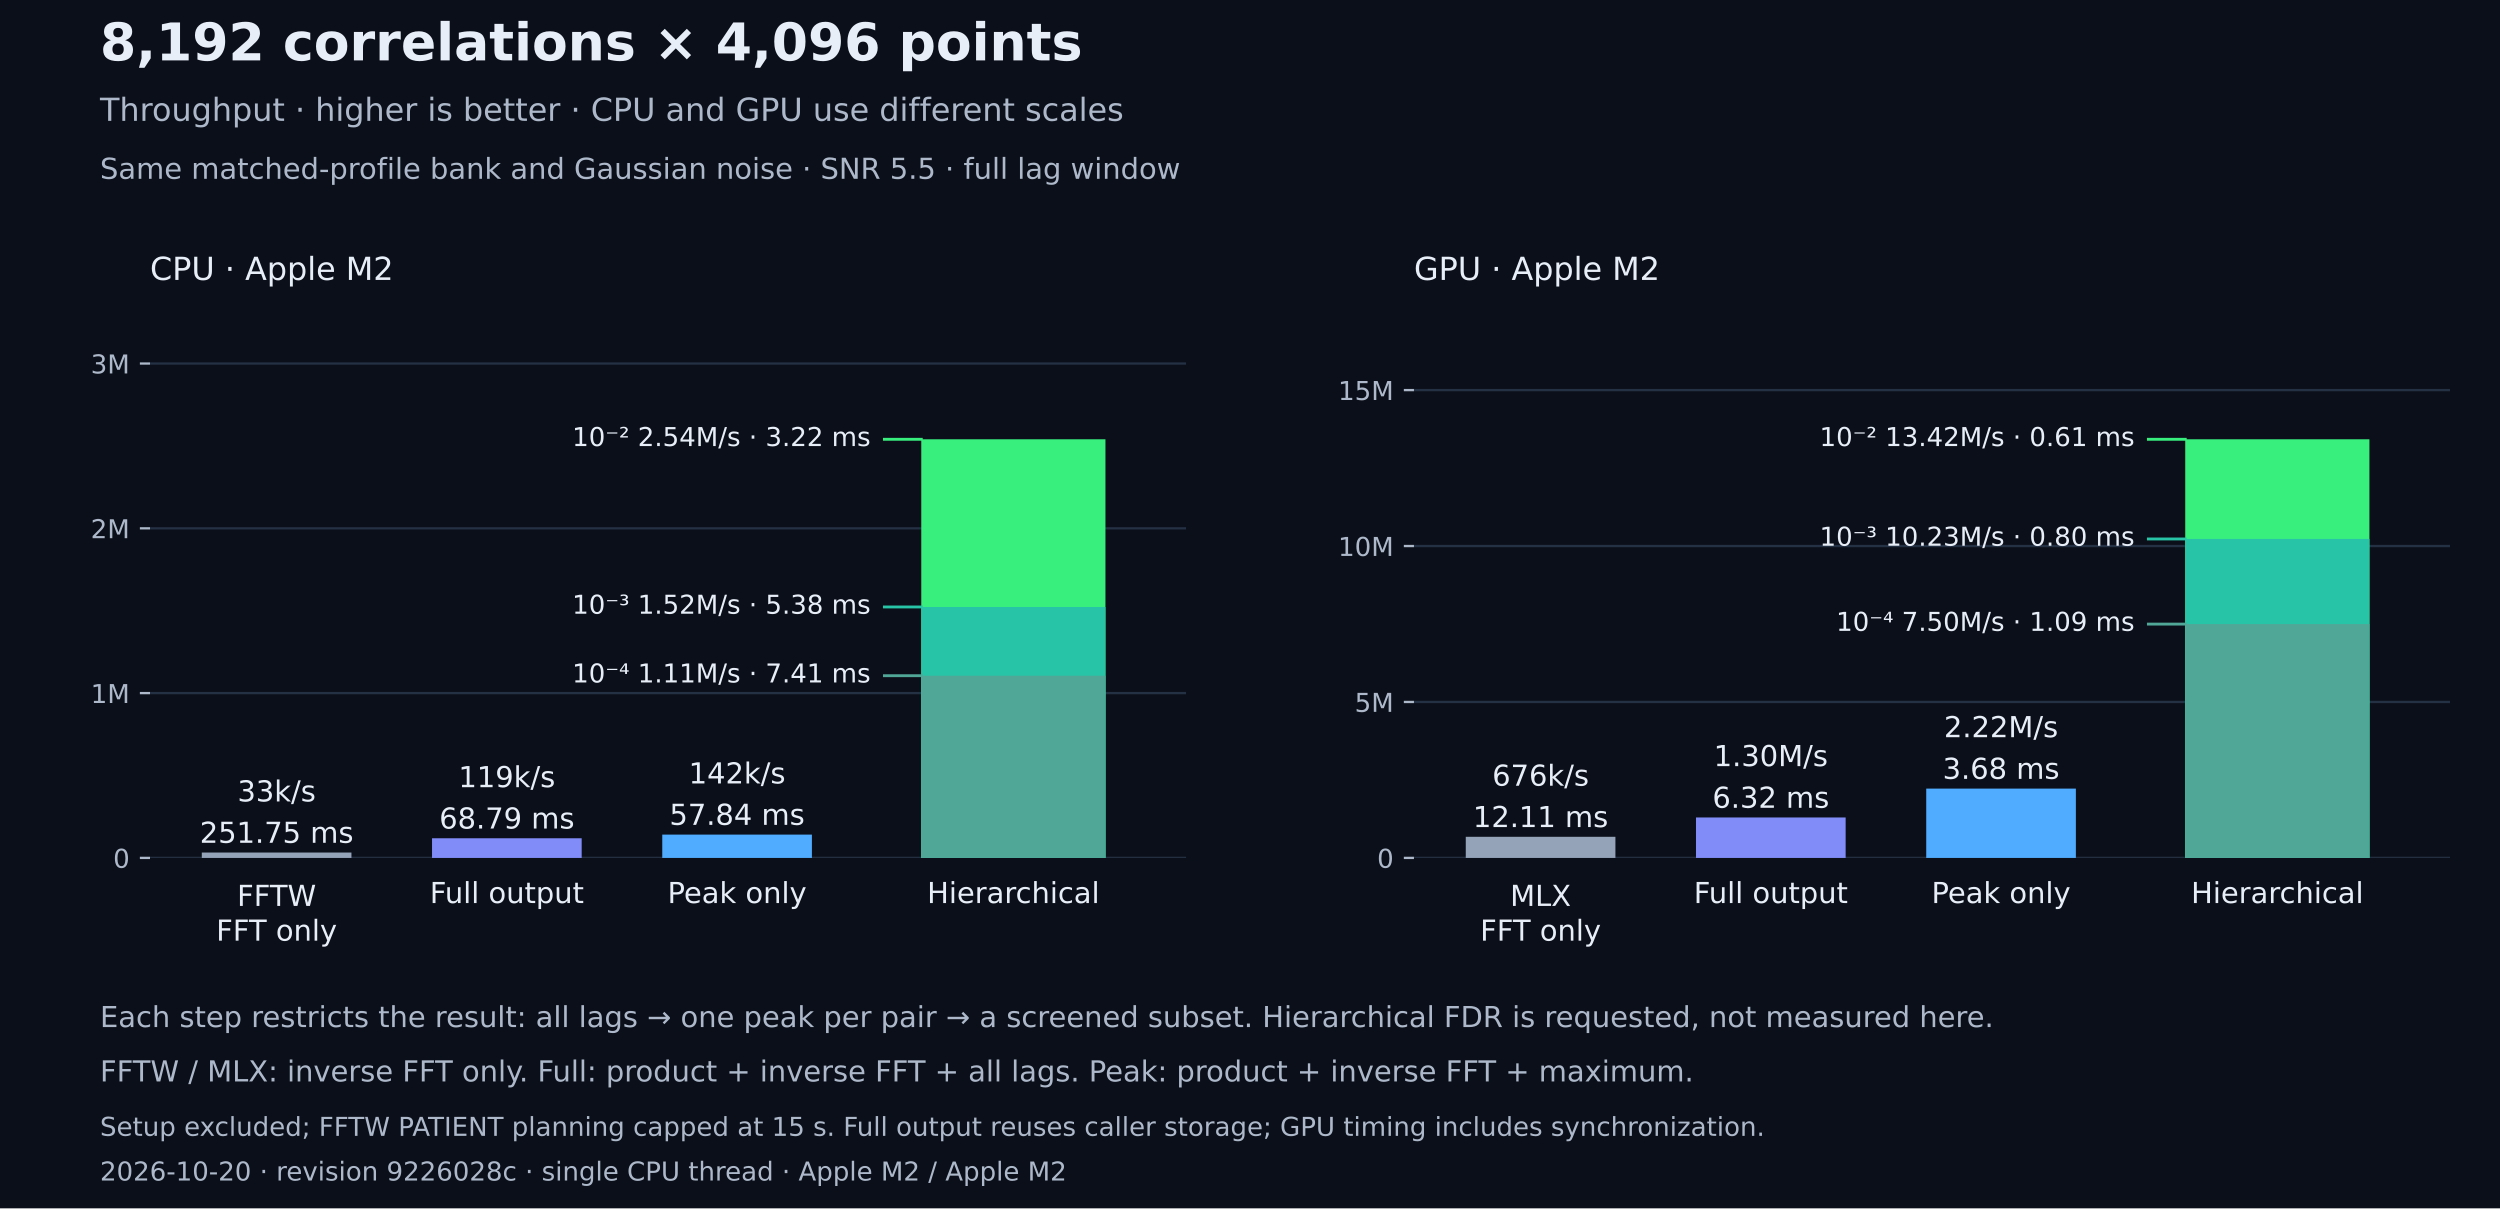
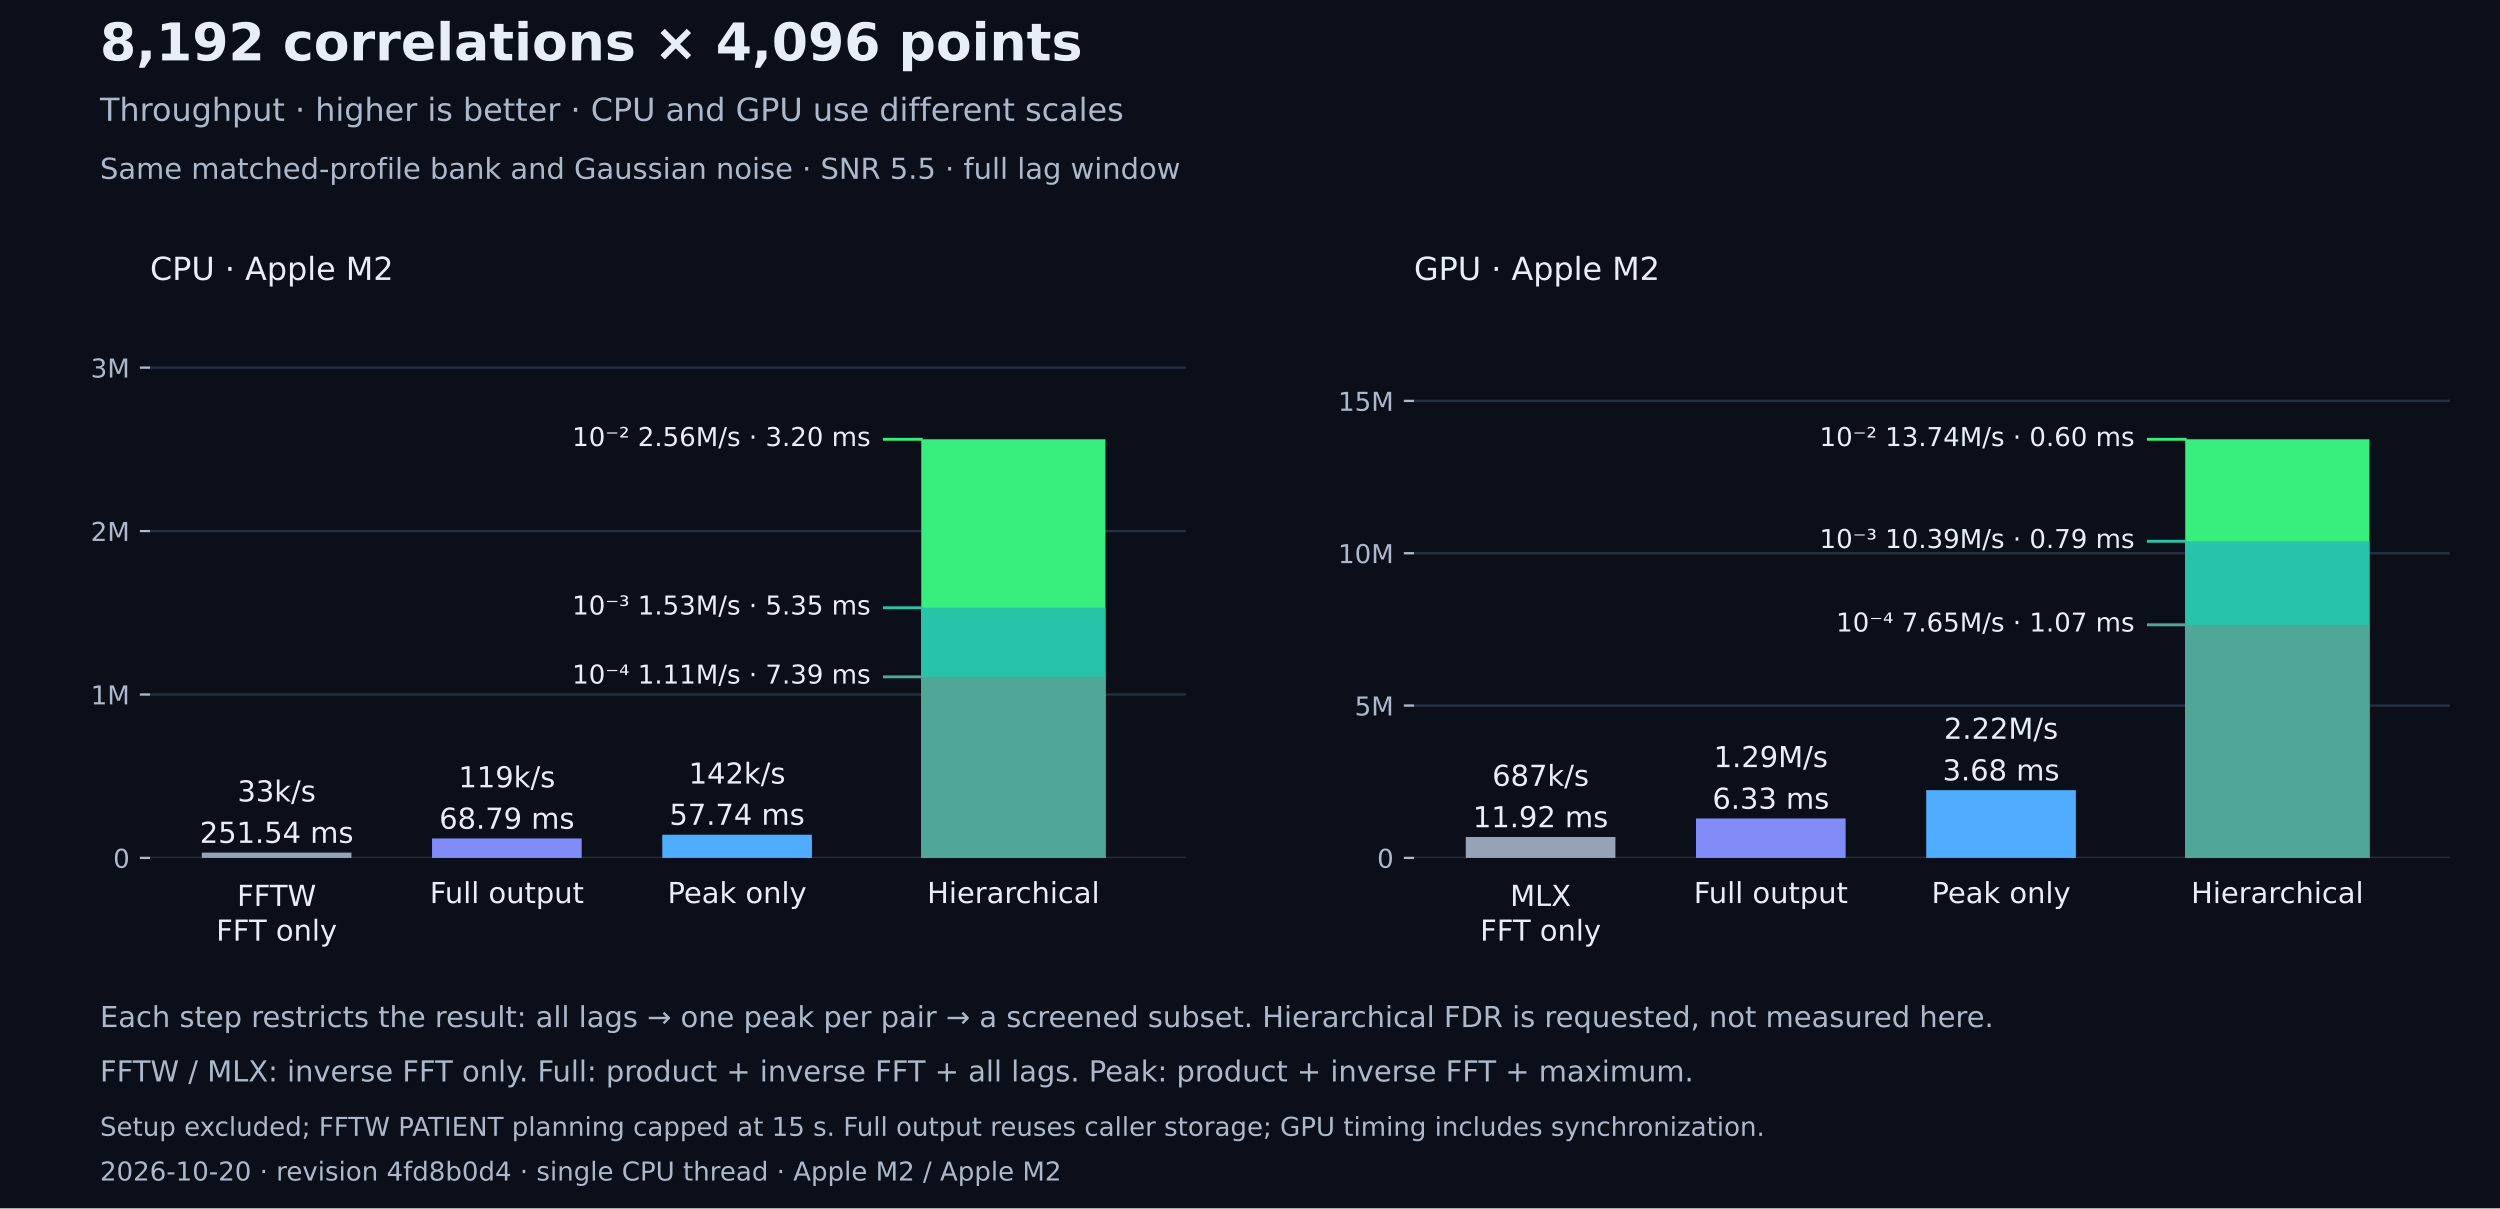
<svg xmlns="http://www.w3.org/2000/svg" xmlns:xlink="http://www.w3.org/1999/xlink" width="864pt" height="417.6pt" viewBox="0 0 864 417.6" version="1.1">
  <defs>
    <style type="text/css">*{stroke-linejoin: round; stroke-linecap: butt}</style>
  </defs>
  <g id="figure_1">
    <g id="patch_1">
      <path d="M 0 417.6 L 864 417.6 L 864 0 L 0 0 z " style="fill: #0b0f19" />
    </g>
    <g id="axes_1">
      <g id="patch_2">
        <path d="M 51.84 296.496 L 409.894 296.496 L 409.894 112.752 L 51.84 112.752 z " style="fill: #0b0f19" />
      </g>
      <g id="matplotlib.axis_1">
        <g id="xtick_1">
          <g id="line2d_1" />
          <g id="text_1">
            <text style="font-size: 10px; font-family: 'DejaVu Sans'; fill: #e8eef7" transform="translate(81.94044 313.0946)">FFTW</text>
            <text style="font-size: 10px; font-family: 'DejaVu Sans'; fill: #e8eef7" transform="translate(74.71857 325.0974)">FFT only</text>
          </g>
        </g>
        <g id="xtick_2">
          <g id="line2d_2" />
          <g id="text_2">
            <text style="font-size: 10px; font-family: 'DejaVu Sans'; text-anchor: middle; fill: #e8eef7" x="175.17" y="312.094" transform="rotate(-0 175.1697 312.0944)">Full output</text>
          </g>
        </g>
        <g id="xtick_3">
          <g id="line2d_3" />
          <g id="text_3">
            <text style="font-size: 10px; font-family: 'DejaVu Sans'; text-anchor: middle; fill: #e8eef7" x="254.737" y="312.094" transform="rotate(-0 254.7373 312.0944)">Peak only</text>
          </g>
        </g>
        <g id="xtick_4">
          <g id="line2d_4" />
          <g id="text_4">
            <text style="font-size: 10px; font-family: 'DejaVu Sans'; text-anchor: middle; fill: #e8eef7" x="350.218" y="312.094" transform="rotate(-0 350.2184 312.0944)">Hierarchical</text>
          </g>
        </g>
      </g>
      <g id="matplotlib.axis_2">
        <g id="ytick_1">
          <g id="line2d_5">
-             <path d="M 51.84 296.496 L 409.894 296.496 " clip-path="url(#p5b6f664946)" style="fill: none; stroke: #243044; stroke-width: 0.8; stroke-linecap: square" />
+             <path d="M 51.84 296.496 L 409.894 296.496 " clip-path="url(#ped47767ead)" style="fill: none; stroke: #243044; stroke-width: 0.8; stroke-linecap: square" />
          </g>
          <g id="line2d_6">
            <defs>
-               <path id="m617db414e4" d="M 0 0 L -3.5 0 " style="stroke: #adb9ca; stroke-width: 0.8" />
+               <path id="mdf062e3947" d="M 0 0 L -3.5 0 " style="stroke: #adb9ca; stroke-width: 0.8" />
            </defs>
            <g>
-               <use xlink:href="#m617db414e4" x="51.84" y="296.496" style="fill: #adb9ca; stroke: #adb9ca; stroke-width: 0.8" />
+               <use xlink:href="#mdf062e3947" x="51.84" y="296.496" style="fill: #adb9ca; stroke: #adb9ca; stroke-width: 0.8" />
            </g>
          </g>
          <g id="text_5">
            <text style="font-size: 9px; font-family: 'DejaVu Sans'; text-anchor: end; fill: #adb9ca" x="44.84" y="299.915" transform="rotate(-0 44.84 299.9149)">0</text>
          </g>
        </g>
        <g id="ytick_2">
          <g id="line2d_7">
-             <path d="M 51.84 239.543 L 409.894 239.543 " clip-path="url(#p5b6f664946)" style="fill: none; stroke: #243044; stroke-width: 0.8; stroke-linecap: square" />
+             <path d="M 51.84 240.018 L 409.894 240.018 " clip-path="url(#ped47767ead)" style="fill: none; stroke: #243044; stroke-width: 0.8; stroke-linecap: square" />
          </g>
          <g id="line2d_8">
            <g>
-               <use xlink:href="#m617db414e4" x="51.84" y="239.543" style="fill: #adb9ca; stroke: #adb9ca; stroke-width: 0.8" />
+               <use xlink:href="#mdf062e3947" x="51.84" y="240.018" style="fill: #adb9ca; stroke: #adb9ca; stroke-width: 0.8" />
            </g>
          </g>
          <g id="text_6">
-             <text style="font-size: 9px; font-family: 'DejaVu Sans'; text-anchor: end; fill: #adb9ca" x="44.84" y="242.962" transform="rotate(-0 44.84 242.9621)">1M</text>
+             <text style="font-size: 9px; font-family: 'DejaVu Sans'; text-anchor: end; fill: #adb9ca" x="44.84" y="243.437" transform="rotate(-0 44.84 243.4365)">1M</text>
          </g>
        </g>
        <g id="ytick_3">
          <g id="line2d_9">
-             <path d="M 51.84 182.59 L 409.894 182.59 " clip-path="url(#p5b6f664946)" style="fill: none; stroke: #243044; stroke-width: 0.8; stroke-linecap: square" />
+             <path d="M 51.84 183.539 L 409.894 183.539 " clip-path="url(#ped47767ead)" style="fill: none; stroke: #243044; stroke-width: 0.8; stroke-linecap: square" />
          </g>
          <g id="line2d_10">
            <g>
-               <use xlink:href="#m617db414e4" x="51.84" y="182.59" style="fill: #adb9ca; stroke: #adb9ca; stroke-width: 0.8" />
+               <use xlink:href="#mdf062e3947" x="51.84" y="183.539" style="fill: #adb9ca; stroke: #adb9ca; stroke-width: 0.8" />
            </g>
          </g>
          <g id="text_7">
-             <text style="font-size: 9px; font-family: 'DejaVu Sans'; text-anchor: end; fill: #adb9ca" x="44.84" y="186.009" transform="rotate(-0 44.84 186.0092)">2M</text>
+             <text style="font-size: 9px; font-family: 'DejaVu Sans'; text-anchor: end; fill: #adb9ca" x="44.84" y="186.958" transform="rotate(-0 44.84 186.9581)">2M</text>
          </g>
        </g>
        <g id="ytick_4">
          <g id="line2d_11">
-             <path d="M 51.84 125.637 L 409.894 125.637 " clip-path="url(#p5b6f664946)" style="fill: none; stroke: #243044; stroke-width: 0.8; stroke-linecap: square" />
+             <path d="M 51.84 127.061 L 409.894 127.061 " clip-path="url(#ped47767ead)" style="fill: none; stroke: #243044; stroke-width: 0.8; stroke-linecap: square" />
          </g>
          <g id="line2d_12">
            <g>
-               <use xlink:href="#m617db414e4" x="51.84" y="125.637" style="fill: #adb9ca; stroke: #adb9ca; stroke-width: 0.8" />
+               <use xlink:href="#mdf062e3947" x="51.84" y="127.061" style="fill: #adb9ca; stroke: #adb9ca; stroke-width: 0.8" />
            </g>
          </g>
          <g id="text_8">
-             <text style="font-size: 9px; font-family: 'DejaVu Sans'; text-anchor: end; fill: #adb9ca" x="44.84" y="129.056" transform="rotate(-0 44.84 129.0564)">3M</text>
+             <text style="font-size: 9px; font-family: 'DejaVu Sans'; text-anchor: end; fill: #adb9ca" x="44.84" y="130.48" transform="rotate(-0 44.84 130.4797)">3M</text>
          </g>
        </g>
      </g>
      <g id="patch_3">
-         <path d="M 69.743 296.496 L 121.462 296.496 L 121.462 294.643 L 69.743 294.643 z " clip-path="url(#p5b6f664946)" style="fill: #94a3b8" />
+         <path d="M 69.743 296.496 L 121.462 296.496 L 121.462 294.657 L 69.743 294.657 z " clip-path="url(#ped47767ead)" style="fill: #94a3b8" />
      </g>
      <g id="text_9">
-         <text style="font-size: 10px; font-family: 'DejaVu Sans'; fill: #e8eef7" transform="translate(82.05529 276.9779)">33k/s</text>
-         <text style="font-size: 10px; font-family: 'DejaVu Sans'; fill: #e8eef7" transform="translate(69.04279 291.2826)">251.75 ms</text>
+         <text style="font-size: 10px; font-family: 'DejaVu Sans'; fill: #e8eef7" transform="translate(82.05529 276.9918)">33k/s</text>
+         <text style="font-size: 10px; font-family: 'DejaVu Sans'; fill: #e8eef7" transform="translate(69.04279 291.2965)">251.54 ms</text>
      </g>
      <g id="patch_4">
-         <path d="M 149.31 296.496 L 201.029 296.496 L 201.029 289.713 L 149.31 289.713 z " clip-path="url(#p5b6f664946)" style="fill: #818cf8" />
+         <path d="M 149.31 296.496 L 201.029 296.496 L 201.029 289.771 L 149.31 289.771 z " clip-path="url(#ped47767ead)" style="fill: #818cf8" />
      </g>
      <g id="text_10">
-         <text style="font-size: 10px; font-family: 'DejaVu Sans'; fill: #e8eef7" transform="translate(158.4416 272.0484)">119k/s</text>
-         <text style="font-size: 10px; font-family: 'DejaVu Sans'; fill: #e8eef7" transform="translate(151.7916 286.353)">68.79 ms</text>
+         <text style="font-size: 10px; font-family: 'DejaVu Sans'; fill: #e8eef7" transform="translate(158.4416 272.1057)">119k/s</text>
+         <text style="font-size: 10px; font-family: 'DejaVu Sans'; fill: #e8eef7" transform="translate(151.7916 286.4104)">68.79 ms</text>
      </g>
      <g id="patch_5">
-         <path d="M 228.878 296.496 L 280.597 296.496 L 280.597 288.429 L 228.878 288.429 z " clip-path="url(#p5b6f664946)" style="fill: #4facfe" />
+         <path d="M 228.878 296.496 L 280.597 296.496 L 280.597 288.483 L 228.878 288.483 z " clip-path="url(#ped47767ead)" style="fill: #4facfe" />
      </g>
      <g id="text_11">
-         <text style="font-size: 10px; font-family: 'DejaVu Sans'; fill: #e8eef7" transform="translate(238.0092 270.7642)">142k/s</text>
-         <text style="font-size: 10px; font-family: 'DejaVu Sans'; fill: #e8eef7" transform="translate(231.3592 285.0688)">57.84 ms</text>
+         <text style="font-size: 10px; font-family: 'DejaVu Sans'; fill: #e8eef7" transform="translate(238.0092 270.8181)">142k/s</text>
+         <text style="font-size: 10px; font-family: 'DejaVu Sans'; fill: #e8eef7" transform="translate(231.3592 285.0571)">57.74 ms</text>
      </g>
      <g id="patch_6">
-         <path d="M 318.391 296.496 L 382.045 296.496 L 382.045 151.816 L 318.391 151.816 z " clip-path="url(#p5b6f664946)" style="fill: #38ef7d" />
+         <path d="M 318.391 296.496 L 382.045 296.496 L 382.045 151.816 L 318.391 151.816 z " clip-path="url(#ped47767ead)" style="fill: #38ef7d" />
      </g>
      <g id="text_12">
-         <text style="font-size: 9px; font-family: 'DejaVu Sans'; text-anchor: end; fill: #e8eef7" x="300.886" y="154.154" transform="rotate(-0 300.8865 154.1536)">10⁻²  2.54M/s · 3.22 ms</text>
+         <text style="font-size: 9px; font-family: 'DejaVu Sans'; text-anchor: end; fill: #e8eef7" x="300.886" y="154.154" transform="rotate(-0 300.8865 154.1536)">10⁻²  2.56M/s · 3.20 ms</text>
      </g>
      <g id="patch_7">
-         <path d="M 318.391 296.496 L 382.045 296.496 L 382.045 209.77 L 318.391 209.77 z " clip-path="url(#p5b6f664946)" style="fill: #28c4a7" />
+         <path d="M 318.391 296.496 L 382.045 296.496 L 382.045 210.044 L 318.391 210.044 z " clip-path="url(#ped47767ead)" style="fill: #28c4a7" />
      </g>
      <g id="text_13">
-         <text style="font-size: 9px; font-family: 'DejaVu Sans'; text-anchor: end; fill: #e8eef7" x="300.886" y="212.108" transform="rotate(-0 300.8865 212.1082)">10⁻³  1.52M/s · 5.38 ms</text>
+         <text style="font-size: 9px; font-family: 'DejaVu Sans'; text-anchor: end; fill: #e8eef7" x="300.886" y="212.382" transform="rotate(-0 300.8865 212.3818)">10⁻³  1.53M/s · 5.35 ms</text>
      </g>
      <g id="patch_8">
-         <path d="M 318.391 296.496 L 382.045 296.496 L 382.045 233.529 L 318.391 233.529 z " clip-path="url(#p5b6f664946)" style="fill: #50a798" />
+         <path d="M 318.391 296.496 L 382.045 296.496 L 382.045 233.909 L 318.391 233.909 z " clip-path="url(#ped47767ead)" style="fill: #50a798" />
      </g>
      <g id="text_14">
-         <text style="font-size: 9px; font-family: 'DejaVu Sans'; text-anchor: end; fill: #e8eef7" x="300.886" y="235.866" transform="rotate(-0 300.8865 235.8664)">10⁻⁴  1.11M/s · 7.41 ms</text>
+         <text style="font-size: 9px; font-family: 'DejaVu Sans'; text-anchor: end; fill: #e8eef7" x="300.886" y="236.247" transform="rotate(-0 300.8865 236.2473)">10⁻⁴  1.11M/s · 7.39 ms</text>
      </g>
      <g id="text_15">
        <text style="font-size: 11px; font-family: 'DejaVu Sans'; text-anchor: start; fill: #e8eef7" x="51.84" y="96.752" transform="rotate(-0 51.84 96.752)">CPU  ·  Apple M2</text>
      </g>
      <g id="line2d_13">
-         <path d="M 305.661 151.816 L 318.391 151.816 " clip-path="url(#p5b6f664946)" style="fill: none; stroke: #38ef7d; stroke-linecap: square" />
+         <path d="M 305.661 151.816 L 318.391 151.816 " clip-path="url(#ped47767ead)" style="fill: none; stroke: #38ef7d; stroke-linecap: square" />
      </g>
      <g id="line2d_14">
-         <path d="M 305.661 209.77 L 318.391 209.77 " clip-path="url(#p5b6f664946)" style="fill: none; stroke: #28c4a7; stroke-linecap: square" />
+         <path d="M 305.661 210.044 L 318.391 210.044 " clip-path="url(#ped47767ead)" style="fill: none; stroke: #28c4a7; stroke-linecap: square" />
      </g>
      <g id="line2d_15">
-         <path d="M 305.661 233.529 L 318.391 233.529 " clip-path="url(#p5b6f664946)" style="fill: none; stroke: #50a798; stroke-linecap: square" />
+         <path d="M 305.661 233.909 L 318.391 233.909 " clip-path="url(#ped47767ead)" style="fill: none; stroke: #50a798; stroke-linecap: square" />
      </g>
    </g>
    <g id="axes_2">
      <g id="patch_9">
        <path d="M 488.666 296.496 L 846.72 296.496 L 846.72 112.752 L 488.666 112.752 z " style="fill: #0b0f19" />
      </g>
      <g id="matplotlib.axis_3">
        <g id="xtick_5">
          <g id="line2d_16" />
          <g id="text_16">
            <text style="font-size: 10px; font-family: 'DejaVu Sans'; fill: #e8eef7" transform="translate(521.9031 313.0946)">MLX</text>
            <text style="font-size: 10px; font-family: 'DejaVu Sans'; fill: #e8eef7" transform="translate(511.5445 325.0974)">FFT only</text>
          </g>
        </g>
        <g id="xtick_6">
          <g id="line2d_17" />
          <g id="text_17">
            <text style="font-size: 10px; font-family: 'DejaVu Sans'; text-anchor: middle; fill: #e8eef7" x="611.996" y="312.094" transform="rotate(-0 611.9957 312.0944)">Full output</text>
          </g>
        </g>
        <g id="xtick_7">
          <g id="line2d_18" />
          <g id="text_18">
            <text style="font-size: 10px; font-family: 'DejaVu Sans'; text-anchor: middle; fill: #e8eef7" x="691.563" y="312.094" transform="rotate(-0 691.5632 312.0944)">Peak only</text>
          </g>
        </g>
        <g id="xtick_8">
          <g id="line2d_19" />
          <g id="text_19">
            <text style="font-size: 10px; font-family: 'DejaVu Sans'; text-anchor: middle; fill: #e8eef7" x="787.044" y="312.094" transform="rotate(-0 787.0443 312.0944)">Hierarchical</text>
          </g>
        </g>
      </g>
      <g id="matplotlib.axis_4">
        <g id="ytick_5">
          <g id="line2d_20">
-             <path d="M 488.666 296.496 L 846.72 296.496 " clip-path="url(#p487e2ce01f)" style="fill: none; stroke: #243044; stroke-width: 0.8; stroke-linecap: square" />
+             <path d="M 488.666 296.496 L 846.72 296.496 " clip-path="url(#p3b63fe6eeb)" style="fill: none; stroke: #243044; stroke-width: 0.8; stroke-linecap: square" />
          </g>
          <g id="line2d_21">
            <g>
-               <use xlink:href="#m617db414e4" x="488.666" y="296.496" style="fill: #adb9ca; stroke: #adb9ca; stroke-width: 0.8" />
+               <use xlink:href="#mdf062e3947" x="488.666" y="296.496" style="fill: #adb9ca; stroke: #adb9ca; stroke-width: 0.8" />
            </g>
          </g>
          <g id="text_20">
            <text style="font-size: 9px; font-family: 'DejaVu Sans'; text-anchor: end; fill: #adb9ca" x="481.666" y="299.915" transform="rotate(-0 481.6659 299.9149)">0</text>
          </g>
        </g>
        <g id="ytick_6">
          <g id="line2d_22">
-             <path d="M 488.666 242.605 L 846.72 242.605 " clip-path="url(#p487e2ce01f)" style="fill: none; stroke: #243044; stroke-width: 0.8; stroke-linecap: square" />
+             <path d="M 488.666 243.847 L 846.72 243.847 " clip-path="url(#p3b63fe6eeb)" style="fill: none; stroke: #243044; stroke-width: 0.8; stroke-linecap: square" />
          </g>
          <g id="line2d_23">
            <g>
-               <use xlink:href="#m617db414e4" x="488.666" y="242.605" style="fill: #adb9ca; stroke: #adb9ca; stroke-width: 0.8" />
+               <use xlink:href="#mdf062e3947" x="488.666" y="243.847" style="fill: #adb9ca; stroke: #adb9ca; stroke-width: 0.8" />
            </g>
          </g>
          <g id="text_21">
-             <text style="font-size: 9px; font-family: 'DejaVu Sans'; text-anchor: end; fill: #adb9ca" x="481.666" y="246.024" transform="rotate(-0 481.6659 246.0243)">5M</text>
+             <text style="font-size: 9px; font-family: 'DejaVu Sans'; text-anchor: end; fill: #adb9ca" x="481.666" y="247.266" transform="rotate(-0 481.6659 247.2663)">5M</text>
          </g>
        </g>
        <g id="ytick_7">
          <g id="line2d_24">
-             <path d="M 488.666 188.715 L 846.72 188.715 " clip-path="url(#p487e2ce01f)" style="fill: none; stroke: #243044; stroke-width: 0.8; stroke-linecap: square" />
+             <path d="M 488.666 191.199 L 846.72 191.199 " clip-path="url(#p3b63fe6eeb)" style="fill: none; stroke: #243044; stroke-width: 0.8; stroke-linecap: square" />
          </g>
          <g id="line2d_25">
            <g>
-               <use xlink:href="#m617db414e4" x="488.666" y="188.715" style="fill: #adb9ca; stroke: #adb9ca; stroke-width: 0.8" />
+               <use xlink:href="#mdf062e3947" x="488.666" y="191.199" style="fill: #adb9ca; stroke: #adb9ca; stroke-width: 0.8" />
            </g>
          </g>
          <g id="text_22">
-             <text style="font-size: 9px; font-family: 'DejaVu Sans'; text-anchor: end; fill: #adb9ca" x="481.666" y="192.134" transform="rotate(-0 481.6659 192.1337)">10M</text>
+             <text style="font-size: 9px; font-family: 'DejaVu Sans'; text-anchor: end; fill: #adb9ca" x="481.666" y="194.618" transform="rotate(-0 481.6659 194.6177)">10M</text>
          </g>
        </g>
        <g id="ytick_8">
          <g id="line2d_26">
-             <path d="M 488.666 134.824 L 846.72 134.824 " clip-path="url(#p487e2ce01f)" style="fill: none; stroke: #243044; stroke-width: 0.8; stroke-linecap: square" />
+             <path d="M 488.666 138.55 L 846.72 138.55 " clip-path="url(#p3b63fe6eeb)" style="fill: none; stroke: #243044; stroke-width: 0.8; stroke-linecap: square" />
          </g>
          <g id="line2d_27">
            <g>
-               <use xlink:href="#m617db414e4" x="488.666" y="134.824" style="fill: #adb9ca; stroke: #adb9ca; stroke-width: 0.8" />
+               <use xlink:href="#mdf062e3947" x="488.666" y="138.55" style="fill: #adb9ca; stroke: #adb9ca; stroke-width: 0.8" />
            </g>
          </g>
          <g id="text_23">
-             <text style="font-size: 9px; font-family: 'DejaVu Sans'; text-anchor: end; fill: #adb9ca" x="481.666" y="138.243" transform="rotate(-0 481.6659 138.2431)">15M</text>
+             <text style="font-size: 9px; font-family: 'DejaVu Sans'; text-anchor: end; fill: #adb9ca" x="481.666" y="141.969" transform="rotate(-0 481.6659 141.9691)">15M</text>
          </g>
        </g>
      </g>
      <g id="patch_10">
-         <path d="M 506.569 296.496 L 558.288 296.496 L 558.288 289.206 L 506.569 289.206 z " clip-path="url(#p487e2ce01f)" style="fill: #94a3b8" />
+         <path d="M 506.569 296.496 L 558.288 296.496 L 558.288 289.261 L 506.569 289.261 z " clip-path="url(#p3b63fe6eeb)" style="fill: #94a3b8" />
      </g>
      <g id="text_24">
-         <text style="font-size: 10px; font-family: 'DejaVu Sans'; fill: #e8eef7" transform="translate(515.7 271.5407)">676k/s</text>
-         <text style="font-size: 10px; font-family: 'DejaVu Sans'; fill: #e8eef7" transform="translate(509.05 285.8454)">12.11 ms</text>
+         <text style="font-size: 10px; font-family: 'DejaVu Sans'; fill: #e8eef7" transform="translate(515.7 271.5957)">687k/s</text>
+         <text style="font-size: 10px; font-family: 'DejaVu Sans'; fill: #e8eef7" transform="translate(509.05 285.9004)">11.92 ms</text>
      </g>
      <g id="patch_11">
-         <path d="M 586.136 296.496 L 637.855 296.496 L 637.855 282.526 L 586.136 282.526 z " clip-path="url(#p487e2ce01f)" style="fill: #818cf8" />
+         <path d="M 586.136 296.496 L 637.855 296.496 L 637.855 282.872 L 586.136 282.872 z " clip-path="url(#p3b63fe6eeb)" style="fill: #818cf8" />
      </g>
      <g id="text_25">
-         <text style="font-size: 10px; font-family: 'DejaVu Sans'; fill: #e8eef7" transform="translate(592.2597 264.7729)">1.30M/s</text>
-         <text style="font-size: 10px; font-family: 'DejaVu Sans'; fill: #e8eef7" transform="translate(591.7988 279.1659)">6.32 ms</text>
+         <text style="font-size: 10px; font-family: 'DejaVu Sans'; fill: #e8eef7" transform="translate(592.2597 265.1185)">1.29M/s</text>
+         <text style="font-size: 10px; font-family: 'DejaVu Sans'; fill: #e8eef7" transform="translate(591.7988 279.5115)">6.33 ms</text>
      </g>
      <g id="patch_12">
-         <path d="M 665.704 296.496 L 717.423 296.496 L 717.423 272.531 L 665.704 272.531 z " clip-path="url(#p487e2ce01f)" style="fill: #4facfe" />
+         <path d="M 665.704 296.496 L 717.423 296.496 L 717.423 273.078 L 665.704 273.078 z " clip-path="url(#p3b63fe6eeb)" style="fill: #4facfe" />
      </g>
      <g id="text_26">
-         <text style="font-size: 10px; font-family: 'DejaVu Sans'; fill: #e8eef7" transform="translate(671.8273 254.7776)">2.22M/s</text>
-         <text style="font-size: 10px; font-family: 'DejaVu Sans'; fill: #e8eef7" transform="translate(671.3664 269.1706)">3.68 ms</text>
+         <text style="font-size: 10px; font-family: 'DejaVu Sans'; fill: #e8eef7" transform="translate(671.8273 255.3253)">2.22M/s</text>
+         <text style="font-size: 10px; font-family: 'DejaVu Sans'; fill: #e8eef7" transform="translate(671.3664 269.7183)">3.68 ms</text>
      </g>
      <g id="patch_13">
-         <path d="M 755.217 296.496 L 818.871 296.496 L 818.871 151.816 L 755.217 151.816 z " clip-path="url(#p487e2ce01f)" style="fill: #38ef7d" />
+         <path d="M 755.217 296.496 L 818.871 296.496 L 818.871 151.816 L 755.217 151.816 z " clip-path="url(#p3b63fe6eeb)" style="fill: #38ef7d" />
      </g>
      <g id="text_27">
-         <text style="font-size: 9px; font-family: 'DejaVu Sans'; text-anchor: end; fill: #e8eef7" x="737.712" y="154.154" transform="rotate(-0 737.7124 154.1536)">10⁻²  13.42M/s · 0.61 ms</text>
+         <text style="font-size: 9px; font-family: 'DejaVu Sans'; text-anchor: end; fill: #e8eef7" x="737.712" y="154.154" transform="rotate(-0 737.7124 154.1536)">10⁻²  13.74M/s · 0.60 ms</text>
      </g>
      <g id="patch_14">
-         <path d="M 755.217 296.496 L 818.871 296.496 L 818.871 186.262 L 755.217 186.262 z " clip-path="url(#p487e2ce01f)" style="fill: #28c4a7" />
+         <path d="M 755.217 296.496 L 818.871 296.496 L 818.871 187.061 L 755.217 187.061 z " clip-path="url(#p3b63fe6eeb)" style="fill: #28c4a7" />
      </g>
      <g id="text_28">
-         <text style="font-size: 9px; font-family: 'DejaVu Sans'; text-anchor: end; fill: #e8eef7" x="737.712" y="188.6" transform="rotate(-0 737.7124 188.5999)">10⁻³  10.23M/s · 0.80 ms</text>
+         <text style="font-size: 9px; font-family: 'DejaVu Sans'; text-anchor: end; fill: #e8eef7" x="737.712" y="189.399" transform="rotate(-0 737.7124 189.3988)">10⁻³  10.39M/s · 0.79 ms</text>
      </g>
      <g id="patch_15">
-         <path d="M 755.217 296.496 L 818.871 296.496 L 818.871 215.688 L 755.217 215.688 z " clip-path="url(#p487e2ce01f)" style="fill: #50a798" />
+         <path d="M 755.217 296.496 L 818.871 296.496 L 818.871 215.933 L 755.217 215.933 z " clip-path="url(#p3b63fe6eeb)" style="fill: #50a798" />
      </g>
      <g id="text_29">
-         <text style="font-size: 9px; font-family: 'DejaVu Sans'; text-anchor: end; fill: #e8eef7" x="737.712" y="218.026" transform="rotate(-0 737.7124 218.0261)">10⁻⁴  7.50M/s · 1.09 ms</text>
+         <text style="font-size: 9px; font-family: 'DejaVu Sans'; text-anchor: end; fill: #e8eef7" x="737.712" y="218.27" transform="rotate(-0 737.7124 218.2704)">10⁻⁴  7.65M/s · 1.07 ms</text>
      </g>
      <g id="text_30">
        <text style="font-size: 11px; font-family: 'DejaVu Sans'; text-anchor: start; fill: #e8eef7" x="488.666" y="96.752" transform="rotate(-0 488.6659 96.752)">GPU  ·  Apple M2</text>
      </g>
      <g id="line2d_28">
-         <path d="M 742.486 151.816 L 755.217 151.816 " clip-path="url(#p487e2ce01f)" style="fill: none; stroke: #38ef7d; stroke-linecap: square" />
+         <path d="M 742.486 151.816 L 755.217 151.816 " clip-path="url(#p3b63fe6eeb)" style="fill: none; stroke: #38ef7d; stroke-linecap: square" />
      </g>
      <g id="line2d_29">
-         <path d="M 742.486 186.262 L 755.217 186.262 " clip-path="url(#p487e2ce01f)" style="fill: none; stroke: #28c4a7; stroke-linecap: square" />
+         <path d="M 742.486 187.061 L 755.217 187.061 " clip-path="url(#p3b63fe6eeb)" style="fill: none; stroke: #28c4a7; stroke-linecap: square" />
      </g>
      <g id="line2d_30">
-         <path d="M 742.486 215.688 L 755.217 215.688 " clip-path="url(#p487e2ce01f)" style="fill: none; stroke: #50a798; stroke-linecap: square" />
+         <path d="M 742.486 215.933 L 755.217 215.933 " clip-path="url(#p3b63fe6eeb)" style="fill: none; stroke: #50a798; stroke-linecap: square" />
      </g>
    </g>
    <g id="text_31">
      <text style="font-weight: 700; font-size: 18px; font-family: 'DejaVu Sans'; text-anchor: start; fill: #e8eef7" x="34.56" y="20.88" transform="rotate(-0 34.56 20.88)">8,192 correlations × 4,096 points</text>
    </g>
    <g id="text_32">
      <text style="font-size: 11px; font-family: 'DejaVu Sans'; text-anchor: start; fill: #adb9ca" x="34.56" y="41.76" transform="rotate(-0 34.56 41.76)">Throughput · higher is better · CPU and GPU use different scales</text>
    </g>
    <g id="text_33">
      <text style="font-size: 10px; font-family: 'DejaVu Sans'; text-anchor: start; fill: #adb9ca" x="34.56" y="61.805" transform="rotate(-0 34.56 61.8048)">Same matched-profile bank and Gaussian noise · SNR 5.5 · full lag window</text>
    </g>
    <g id="text_34">
      <text style="font-size: 10px; font-family: 'DejaVu Sans'; text-anchor: start; fill: #adb9ca" x="34.56" y="354.96" transform="rotate(-0 34.56 354.96)">Each step restricts the result: all lags → one peak per pair → a screened subset. Hierarchical FDR is requested, not measured here.</text>
    </g>
    <g id="text_35">
      <text style="font-size: 10px; font-family: 'DejaVu Sans'; text-anchor: start; fill: #adb9ca" x="34.56" y="373.752" transform="rotate(-0 34.56 373.752)">FFTW / MLX: inverse FFT only. Full: product + inverse FFT + all lags. Peak: product + inverse FFT + maximum.</text>
    </g>
    <g id="text_36">
      <text style="font-size: 9px; font-family: 'DejaVu Sans'; text-anchor: start; fill: #adb9ca" x="34.56" y="392.544" transform="rotate(-0 34.56 392.544)">Setup excluded; FFTW PATIENT planning capped at 15 s. Full output reuses caller storage; GPU timing includes synchronization.</text>
    </g>
    <g id="text_37">
-       <text style="font-size: 9px; font-family: 'DejaVu Sans'; text-anchor: start; fill: #adb9ca" x="34.56" y="407.995" transform="rotate(-0 34.56 407.9952)">2026-10-20 · revision 9226028c · single CPU thread · Apple M2 / Apple M2</text>
+       <text style="font-size: 9px; font-family: 'DejaVu Sans'; text-anchor: start; fill: #adb9ca" x="34.56" y="407.995" transform="rotate(-0 34.56 407.9952)">2026-10-20 · revision 4fd8b0d4 · single CPU thread · Apple M2 / Apple M2</text>
    </g>
  </g>
  <defs>
-     <clipPath id="p5b6f664946">
+     <clipPath id="ped47767ead">
      <rect x="51.84" y="112.752" width="358.054" height="183.744" />
    </clipPath>
-     <clipPath id="p487e2ce01f">
+     <clipPath id="p3b63fe6eeb">
      <rect x="488.666" y="112.752" width="358.054" height="183.744" />
    </clipPath>
  </defs>
</svg>
